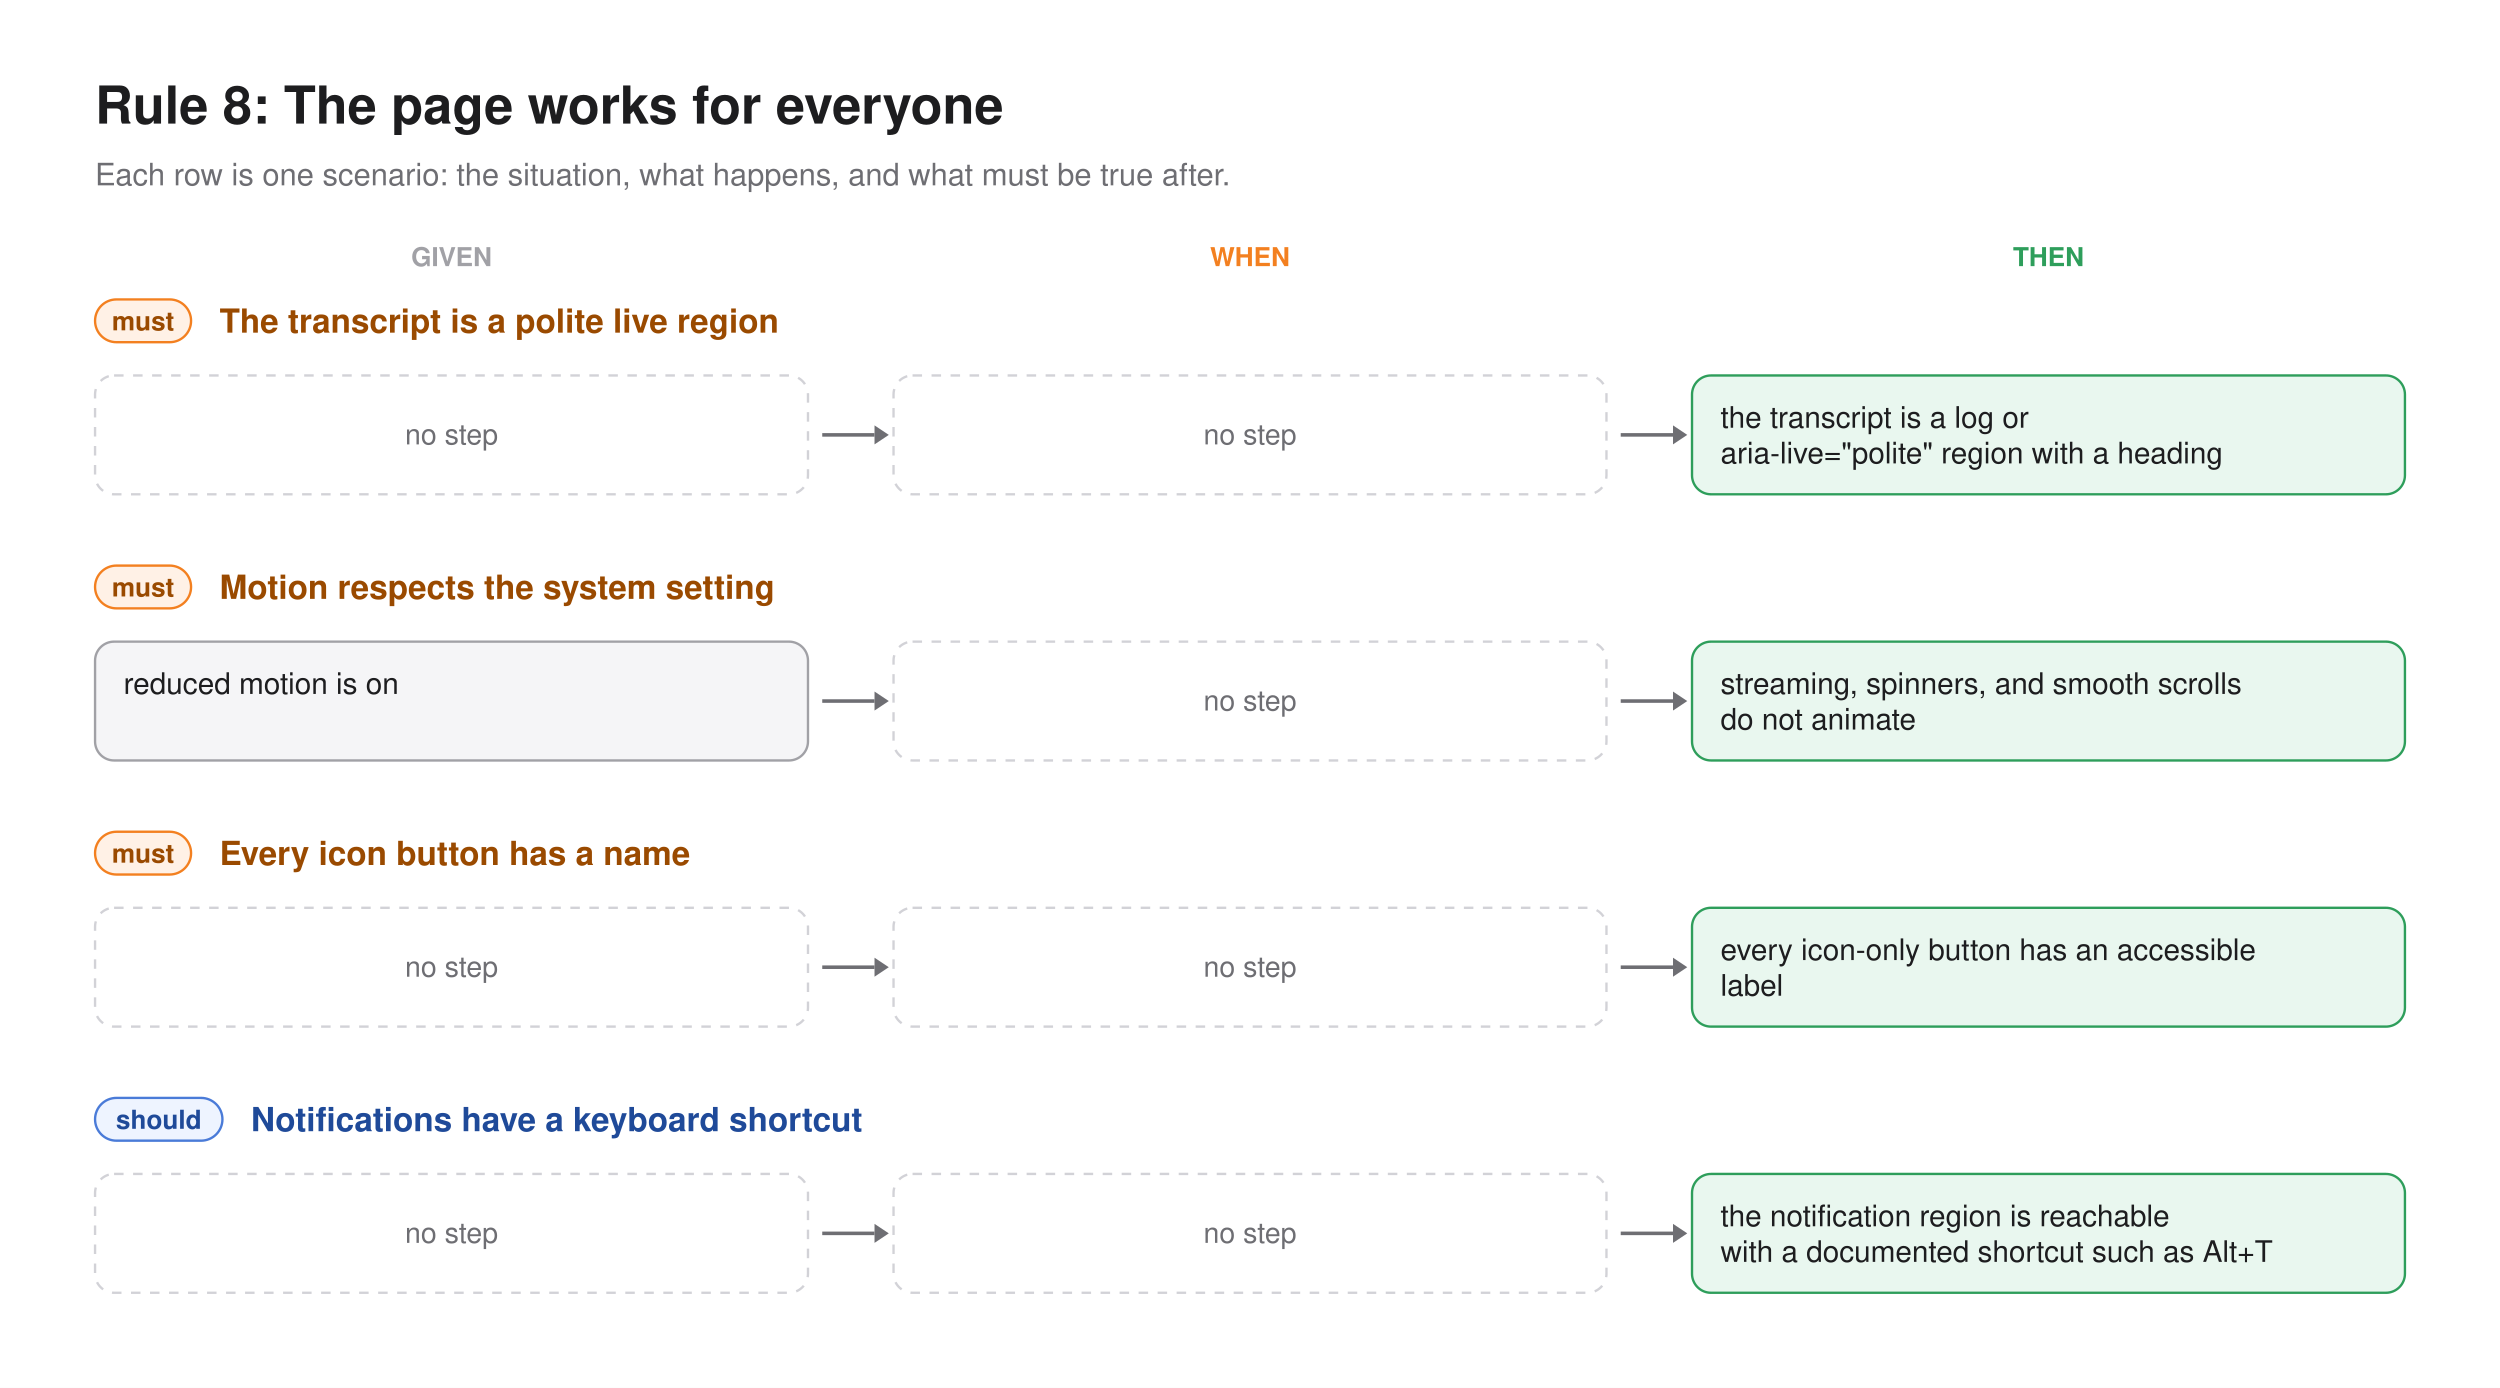
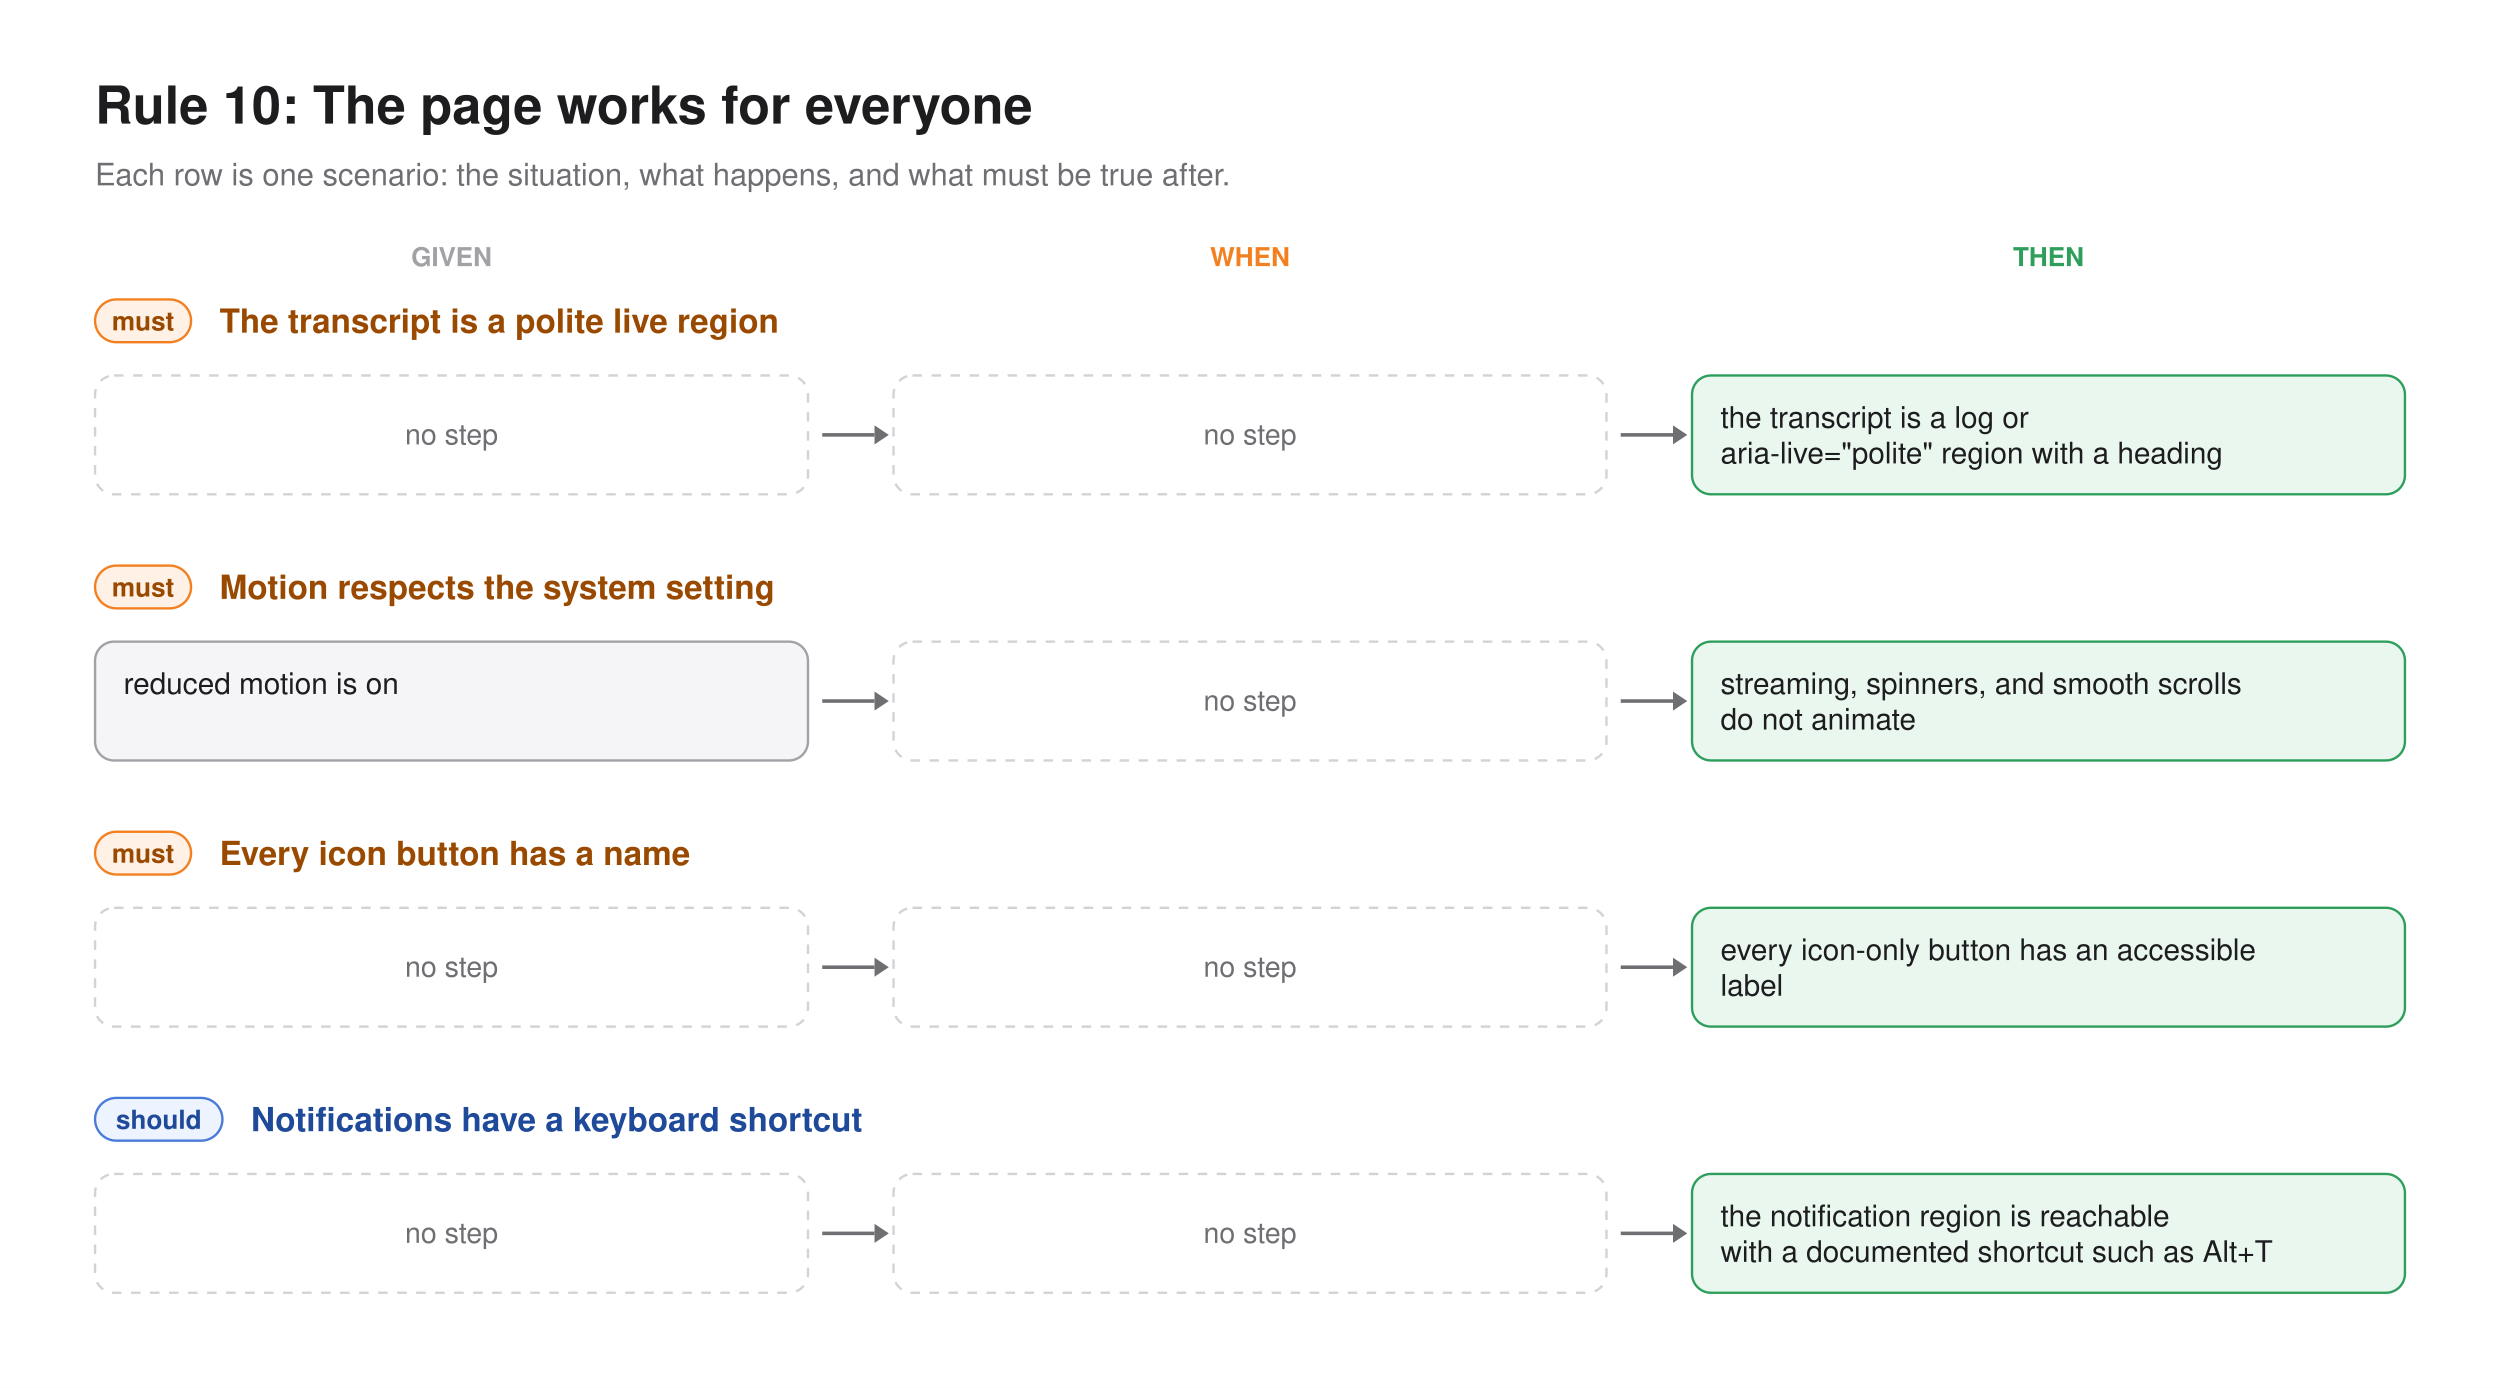
- <svg xmlns="http://www.w3.org/2000/svg" width="1052" height="584" viewBox="0 0 1052 584" role="img" aria-label="Basic rule 8: The page works for everyone">
+ <svg xmlns="http://www.w3.org/2000/svg" width="1052" height="584" viewBox="0 0 1052 584" role="img" aria-label="Basic rule 10: The page works for everyone">
  <rect width="1052" height="584" fill="#ffffff" />
  <g font-family="ui-sans-serif, -apple-system, 'Segoe UI', Helvetica, Arial, sans-serif">
-     <text x="40" y="52" font-size="22" font-weight="700" fill="#1d1d1f" text-anchor="start">Rule 8: The page works for everyone</text>
+     <text x="40" y="52" font-size="22" font-weight="700" fill="#1d1d1f" text-anchor="start">Rule 10: The page works for everyone</text>
    <text x="40" y="78" font-size="13" font-weight="400" fill="#6e6e73" text-anchor="start">Each row is one scenario: the situation, what happens, and what must be true after.</text>
    <text x="190" y="112" font-size="11" font-weight="700" fill="#a1a1a6" text-anchor="middle">GIVEN</text>
    <text x="526" y="112" font-size="11" font-weight="700" fill="#f38020" text-anchor="middle">WHEN</text>
    <text x="862" y="112" font-size="11" font-weight="700" fill="#2e9e5b" text-anchor="middle">THEN</text>
    <rect x="40" y="126" width="40.4" height="18" rx="9" fill="#fff1e6" stroke="#f38020" />
    <text x="60.2" y="139" font-size="11" font-weight="600" fill="#9a4a00" text-anchor="middle">must</text>
    <text x="92.4" y="140" font-size="14" font-weight="600" fill="#9a4a00" text-anchor="start">The transcript is a polite live region</text>
    <rect x="40" y="158" width="300" height="50" rx="8" fill="none" stroke="#d2d2d7" stroke-dasharray="4 4" />
    <text x="190" y="187" font-size="12" font-weight="400" fill="#6e6e73" text-anchor="middle">no step</text>
    <path d="M346 183 H368" stroke="#6e6e73" stroke-width="1.5" />
    <path d="M368 179 L374 183 L368 187 Z" fill="#6e6e73" />
    <rect x="376" y="158" width="300" height="50" rx="8" fill="none" stroke="#d2d2d7" stroke-dasharray="4 4" />
    <text x="526" y="187" font-size="12" font-weight="400" fill="#6e6e73" text-anchor="middle">no step</text>
    <path d="M682 183 H704" stroke="#6e6e73" stroke-width="1.5" />
    <path d="M704 179 L710 183 L704 187 Z" fill="#6e6e73" />
    <rect x="712" y="158" width="300" height="50" rx="8" fill="#e9f7ef" stroke="#2e9e5b" />
    <text x="724" y="180" font-size="12.5" font-weight="400" fill="#1d1d1f" text-anchor="start">the transcript is a log or</text>
    <text x="724" y="195" font-size="12.5" font-weight="400" fill="#1d1d1f" text-anchor="start">aria-live="polite" region with a heading</text>
    <rect x="40" y="238" width="40.4" height="18" rx="9" fill="#fff1e6" stroke="#f38020" />
    <text x="60.2" y="251" font-size="11" font-weight="600" fill="#9a4a00" text-anchor="middle">must</text>
    <text x="92.4" y="252" font-size="14" font-weight="600" fill="#9a4a00" text-anchor="start">Motion respects the system setting</text>
    <rect x="40" y="270" width="300" height="50" rx="8" fill="#f5f5f7" stroke="#a1a1a6" />
    <text x="52" y="292" font-size="12.5" font-weight="400" fill="#1d1d1f" text-anchor="start">reduced motion is on</text>
    <path d="M346 295 H368" stroke="#6e6e73" stroke-width="1.5" />
    <path d="M368 291 L374 295 L368 299 Z" fill="#6e6e73" />
    <rect x="376" y="270" width="300" height="50" rx="8" fill="none" stroke="#d2d2d7" stroke-dasharray="4 4" />
    <text x="526" y="299" font-size="12" font-weight="400" fill="#6e6e73" text-anchor="middle">no step</text>
    <path d="M682 295 H704" stroke="#6e6e73" stroke-width="1.5" />
    <path d="M704 291 L710 295 L704 299 Z" fill="#6e6e73" />
    <rect x="712" y="270" width="300" height="50" rx="8" fill="#e9f7ef" stroke="#2e9e5b" />
    <text x="724" y="292" font-size="12.5" font-weight="400" fill="#1d1d1f" text-anchor="start">streaming, spinners, and smooth scrolls</text>
    <text x="724" y="307" font-size="12.5" font-weight="400" fill="#1d1d1f" text-anchor="start">do not animate</text>
    <rect x="40" y="350" width="40.4" height="18" rx="9" fill="#fff1e6" stroke="#f38020" />
    <text x="60.2" y="363" font-size="11" font-weight="600" fill="#9a4a00" text-anchor="middle">must</text>
    <text x="92.4" y="364" font-size="14" font-weight="600" fill="#9a4a00" text-anchor="start">Every icon button has a name</text>
    <rect x="40" y="382" width="300" height="50" rx="8" fill="none" stroke="#d2d2d7" stroke-dasharray="4 4" />
    <text x="190" y="411" font-size="12" font-weight="400" fill="#6e6e73" text-anchor="middle">no step</text>
    <path d="M346 407 H368" stroke="#6e6e73" stroke-width="1.5" />
    <path d="M368 403 L374 407 L368 411 Z" fill="#6e6e73" />
    <rect x="376" y="382" width="300" height="50" rx="8" fill="none" stroke="#d2d2d7" stroke-dasharray="4 4" />
    <text x="526" y="411" font-size="12" font-weight="400" fill="#6e6e73" text-anchor="middle">no step</text>
    <path d="M682 407 H704" stroke="#6e6e73" stroke-width="1.5" />
    <path d="M704 403 L710 407 L704 411 Z" fill="#6e6e73" />
    <rect x="712" y="382" width="300" height="50" rx="8" fill="#e9f7ef" stroke="#2e9e5b" />
    <text x="724" y="404" font-size="12.5" font-weight="400" fill="#1d1d1f" text-anchor="start">every icon-only button has an accessible</text>
    <text x="724" y="419" font-size="12.5" font-weight="400" fill="#1d1d1f" text-anchor="start">label</text>
    <rect x="40" y="462" width="53.6" height="18" rx="9" fill="#eef4ff" stroke="#4a7bd8" />
    <text x="66.8" y="475" font-size="11" font-weight="600" fill="#1f4a99" text-anchor="middle">should</text>
    <text x="105.6" y="476" font-size="14" font-weight="600" fill="#1f4a99" text-anchor="start">Notifications have a keyboard shortcut</text>
    <rect x="40" y="494" width="300" height="50" rx="8" fill="none" stroke="#d2d2d7" stroke-dasharray="4 4" />
    <text x="190" y="523" font-size="12" font-weight="400" fill="#6e6e73" text-anchor="middle">no step</text>
    <path d="M346 519 H368" stroke="#6e6e73" stroke-width="1.5" />
    <path d="M368 515 L374 519 L368 523 Z" fill="#6e6e73" />
    <rect x="376" y="494" width="300" height="50" rx="8" fill="none" stroke="#d2d2d7" stroke-dasharray="4 4" />
    <text x="526" y="523" font-size="12" font-weight="400" fill="#6e6e73" text-anchor="middle">no step</text>
    <path d="M682 519 H704" stroke="#6e6e73" stroke-width="1.5" />
    <path d="M704 515 L710 519 L704 523 Z" fill="#6e6e73" />
    <rect x="712" y="494" width="300" height="50" rx="8" fill="#e9f7ef" stroke="#2e9e5b" />
    <text x="724" y="516" font-size="12.5" font-weight="400" fill="#1d1d1f" text-anchor="start">the notification region is reachable</text>
    <text x="724" y="531" font-size="12.5" font-weight="400" fill="#1d1d1f" text-anchor="start">with a documented shortcut such as Alt+T</text>
  </g>
</svg>
